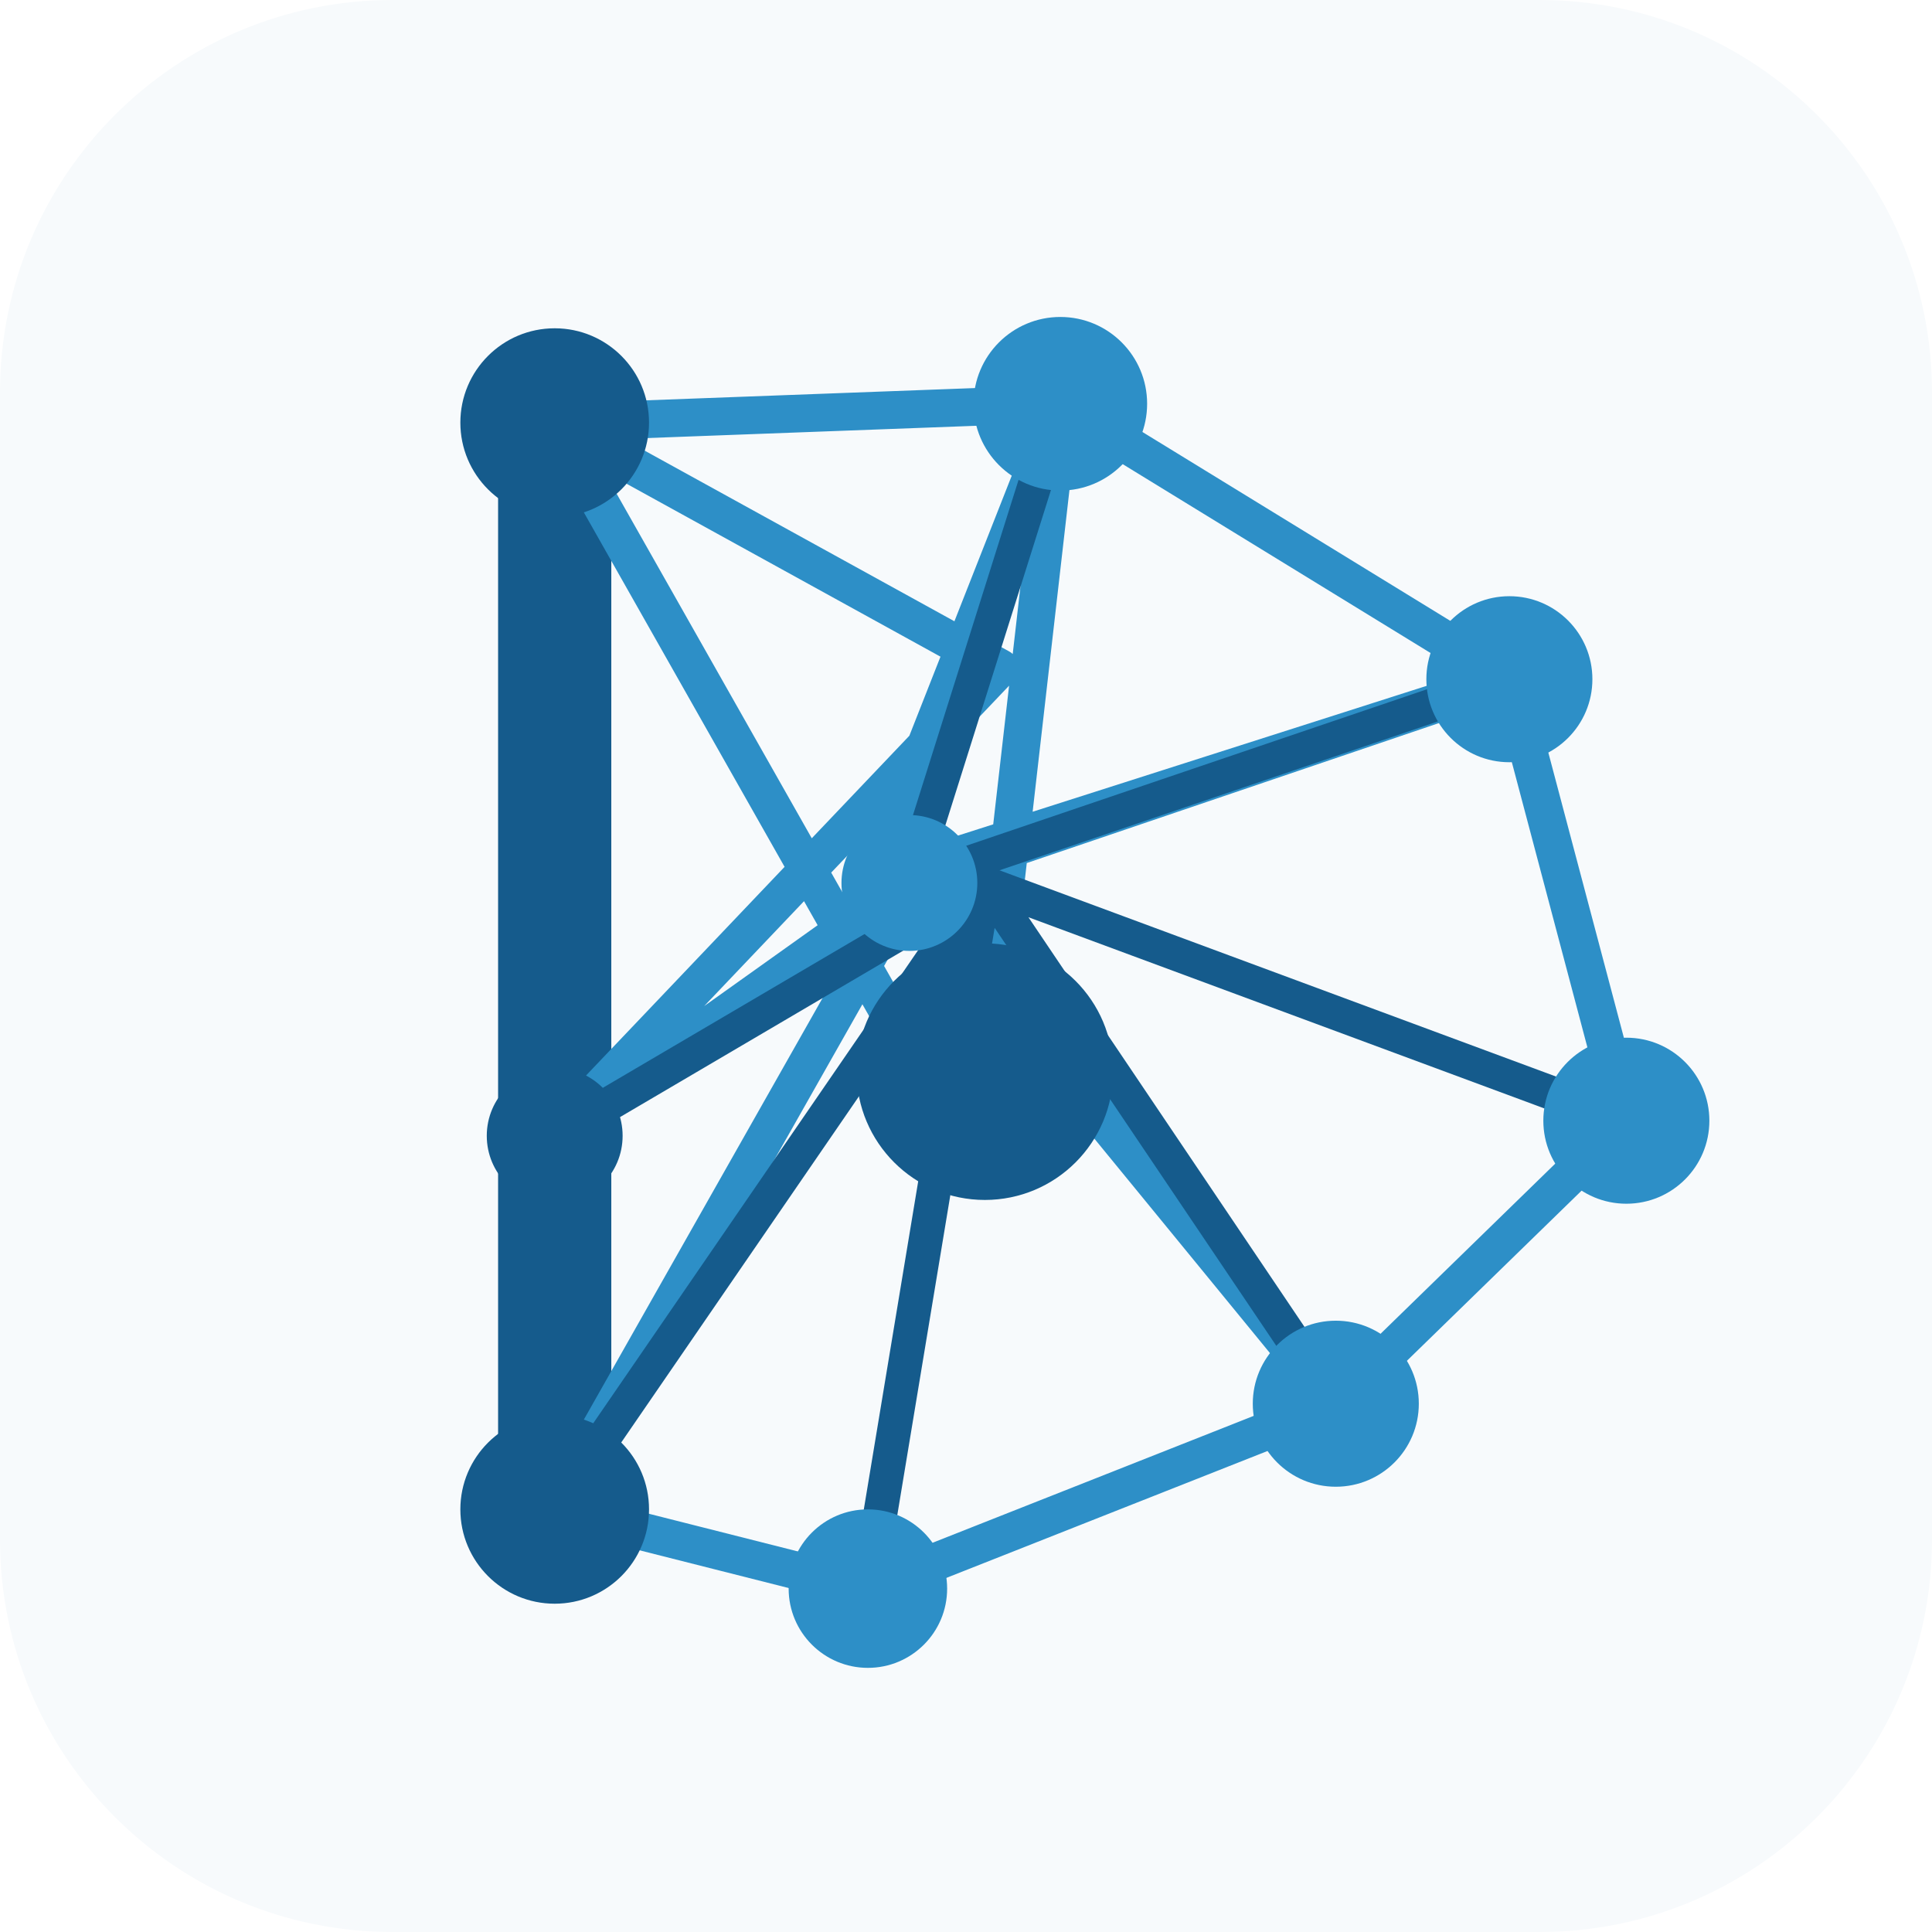
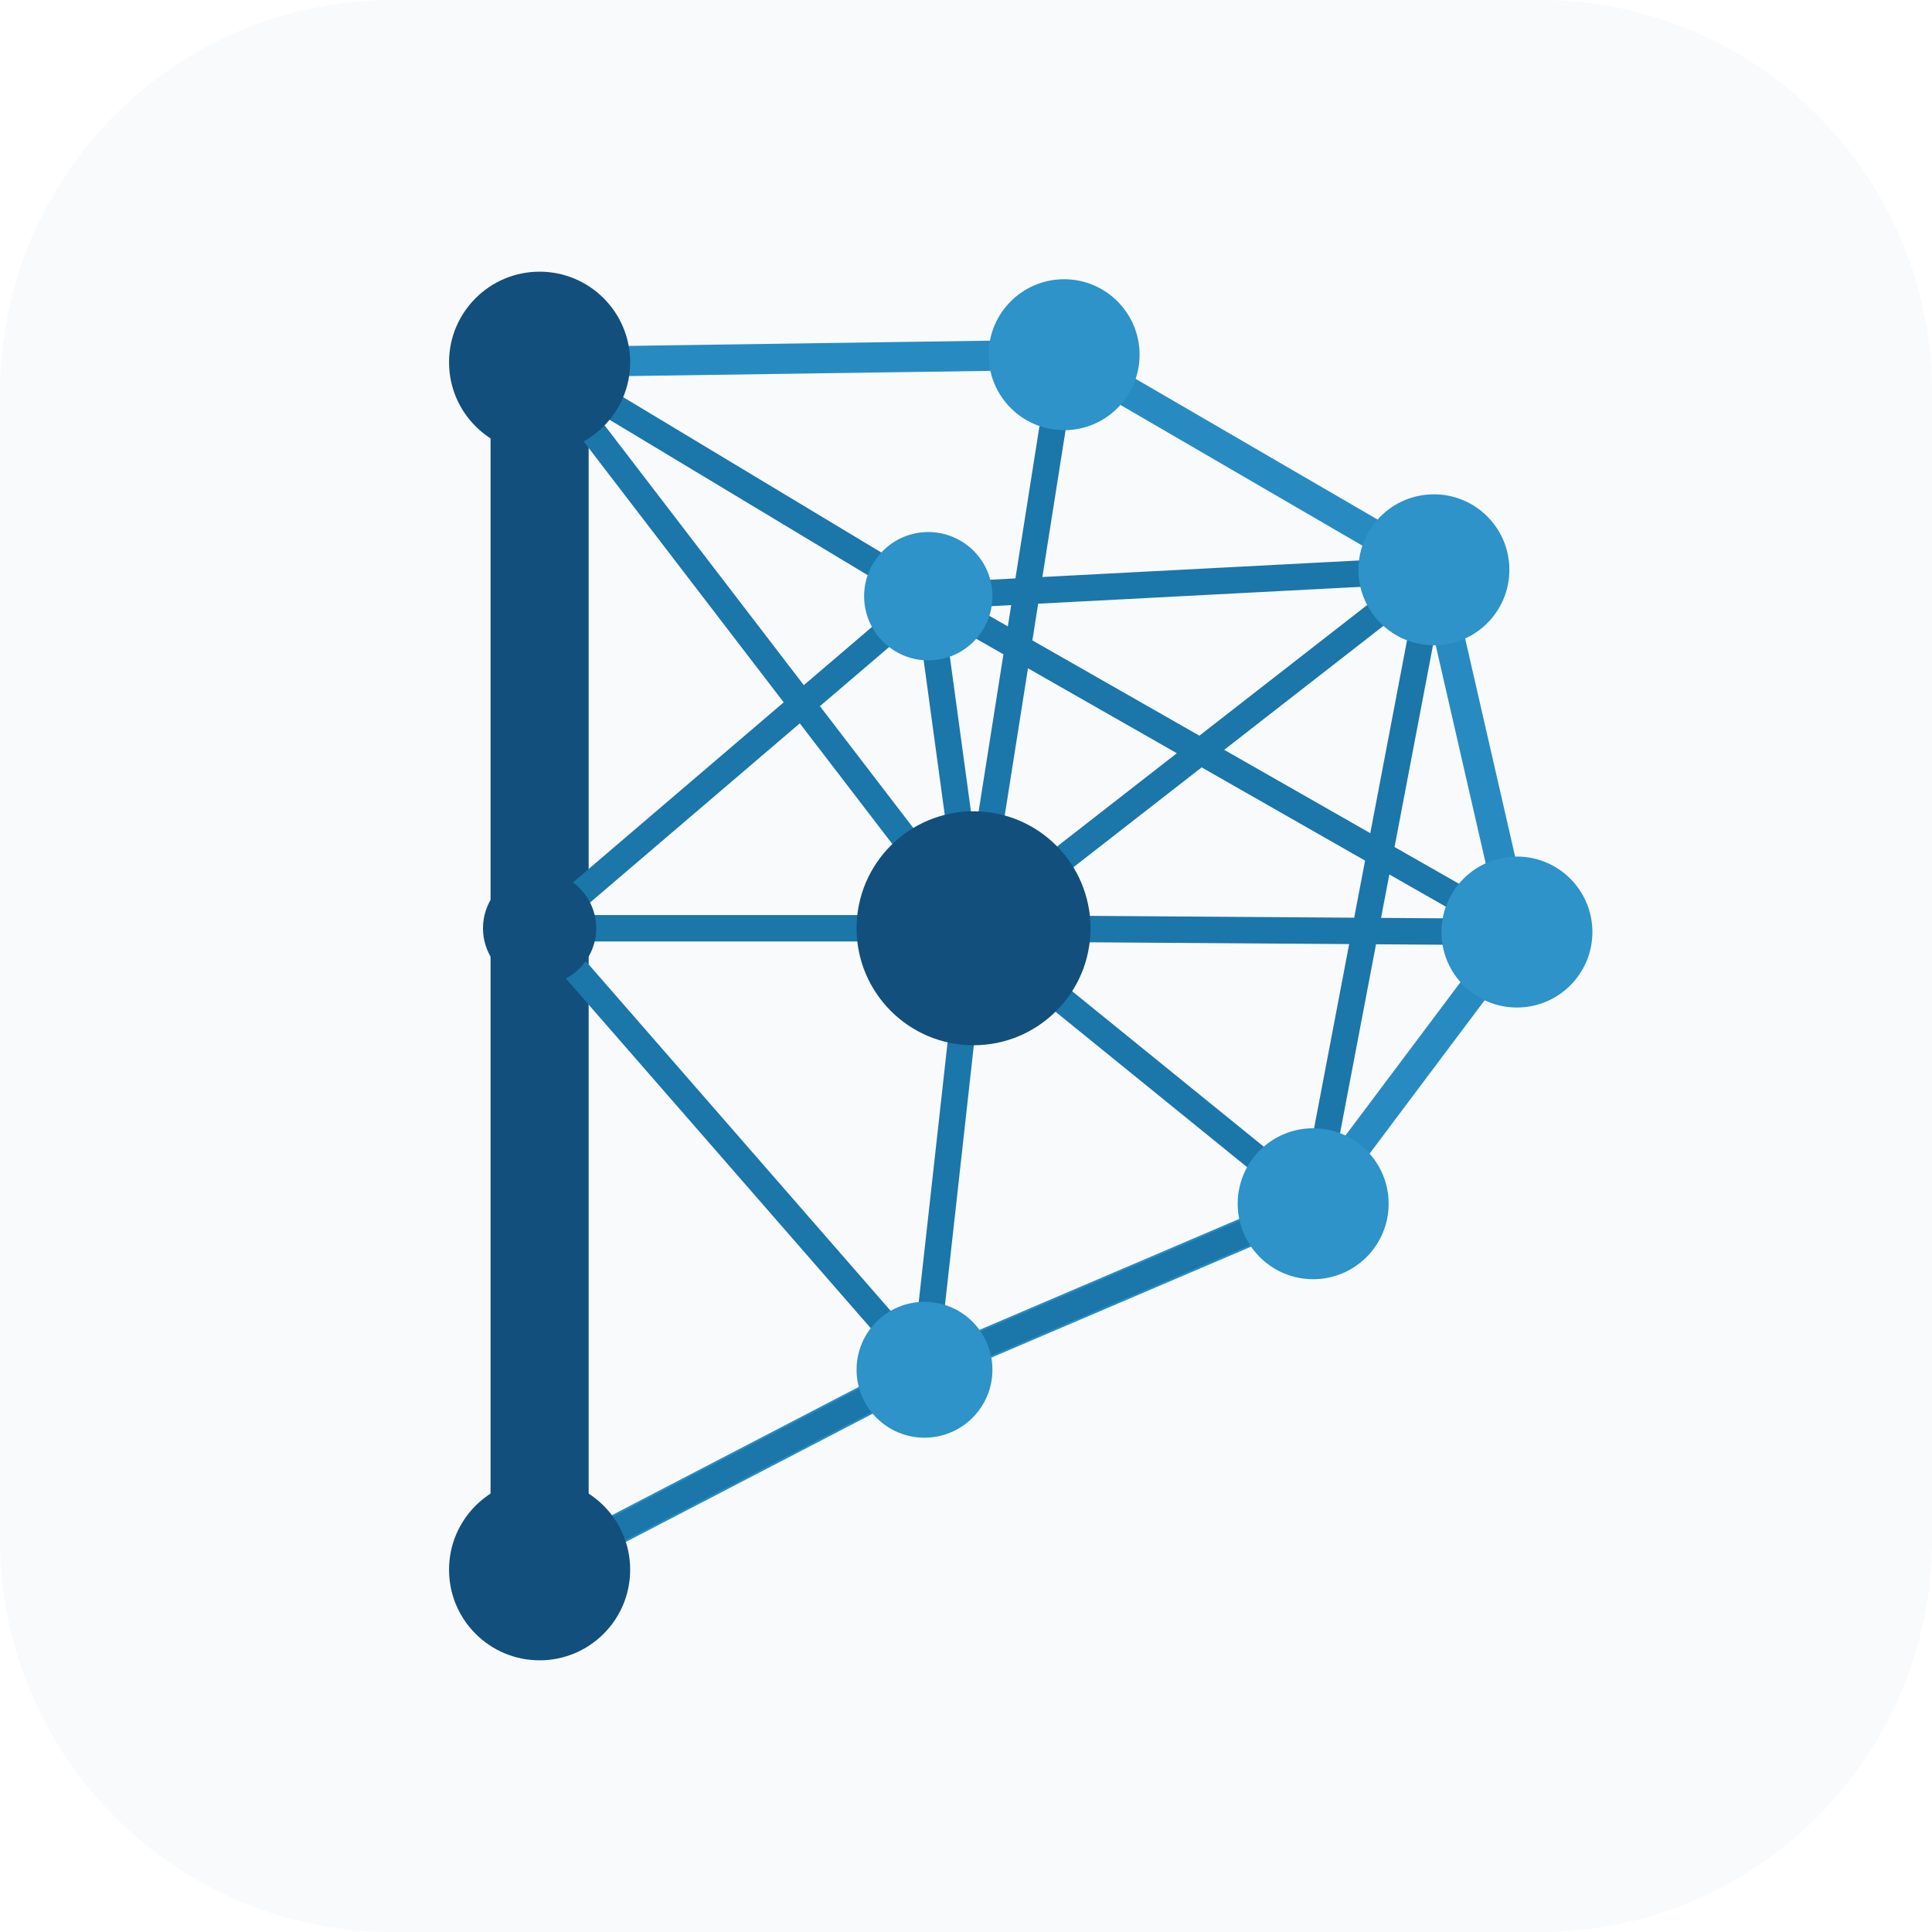
- <svg xmlns="http://www.w3.org/2000/svg" viewBox="0 0 512 512" role="img" aria-labelledby="title">
-   <rect width="512" height="512" rx="104" fill="#f7fafc" />
+ <svg xmlns="http://www.w3.org/2000/svg" viewBox="0 0 512 512" role="img" aria-labelledby="title desc">
+   <rect width="512" height="512" rx="104" fill="#f8fafb" />
  <g fill="none" stroke-linecap="round" stroke-linejoin="round">
-     <path d="M147 112v288" stroke="#155b8c" stroke-width="30" />
-     <path d="M147 112l134-5 119 73 31 117-77 75-124 49-83-21 94-166-94 67 118-124-118-65 111 196 23-201-50 127 169-54-159 54 113 138" stroke="#2d8fc7" stroke-width="10" />
-     <path d="M147 301l114-67 93 138M147 400l114-166 170 63M281 107l-40 127 159-54M230 421l31-187" stroke="#155b8c" stroke-width="9" />
+     <path d="M143 96V416" stroke="#124f7c" stroke-width="26" />
+     <path d="M143 96L282 94 380 151 402 247 348 319 245 363 143 416" stroke="#278bc2" stroke-width="8" />
+     <path d="M143 96L246 158 380 151M143 96L258 246 282 94M143 246L246 158 402 247M143 246L258 246 348 319M143 246L245 363 258 246M143 416L245 363 348 319M246 158L258 246 380 151M282 94L258 246 402 247M380 151L348 319 258 246" stroke="#1b76aa" stroke-width="7" />
  </g>
-   <g fill="#2d8fc7">
-     <circle cx="281" cy="107" r="23" />
-     <circle cx="400" cy="180" r="22" />
-     <circle cx="431" cy="297" r="22" />
-     <circle cx="354" cy="372" r="22" />
-     <circle cx="230" cy="421" r="21" />
-     <circle cx="241" cy="234" r="18" />
+   <g fill="#124f7c">
+     <circle cx="143" cy="96" r="24" />
+     <circle cx="143" cy="246" r="15" />
+     <circle cx="143" cy="416" r="24" />
+     <circle cx="258" cy="246" r="31" />
  </g>
-   <g fill="#155b8c">
-     <circle cx="147" cy="112" r="25" />
-     <circle cx="147" cy="301" r="18" />
-     <circle cx="147" cy="400" r="25" />
-     <circle cx="261" cy="284" r="34" />
+   <g fill="#2d93c9">
+     <circle cx="282" cy="94" r="20" />
+     <circle cx="246" cy="158" r="17" />
+     <circle cx="380" cy="151" r="20" />
+     <circle cx="402" cy="247" r="20" />
+     <circle cx="348" cy="319" r="20" />
+     <circle cx="245" cy="363" r="18" />
  </g>
</svg>
